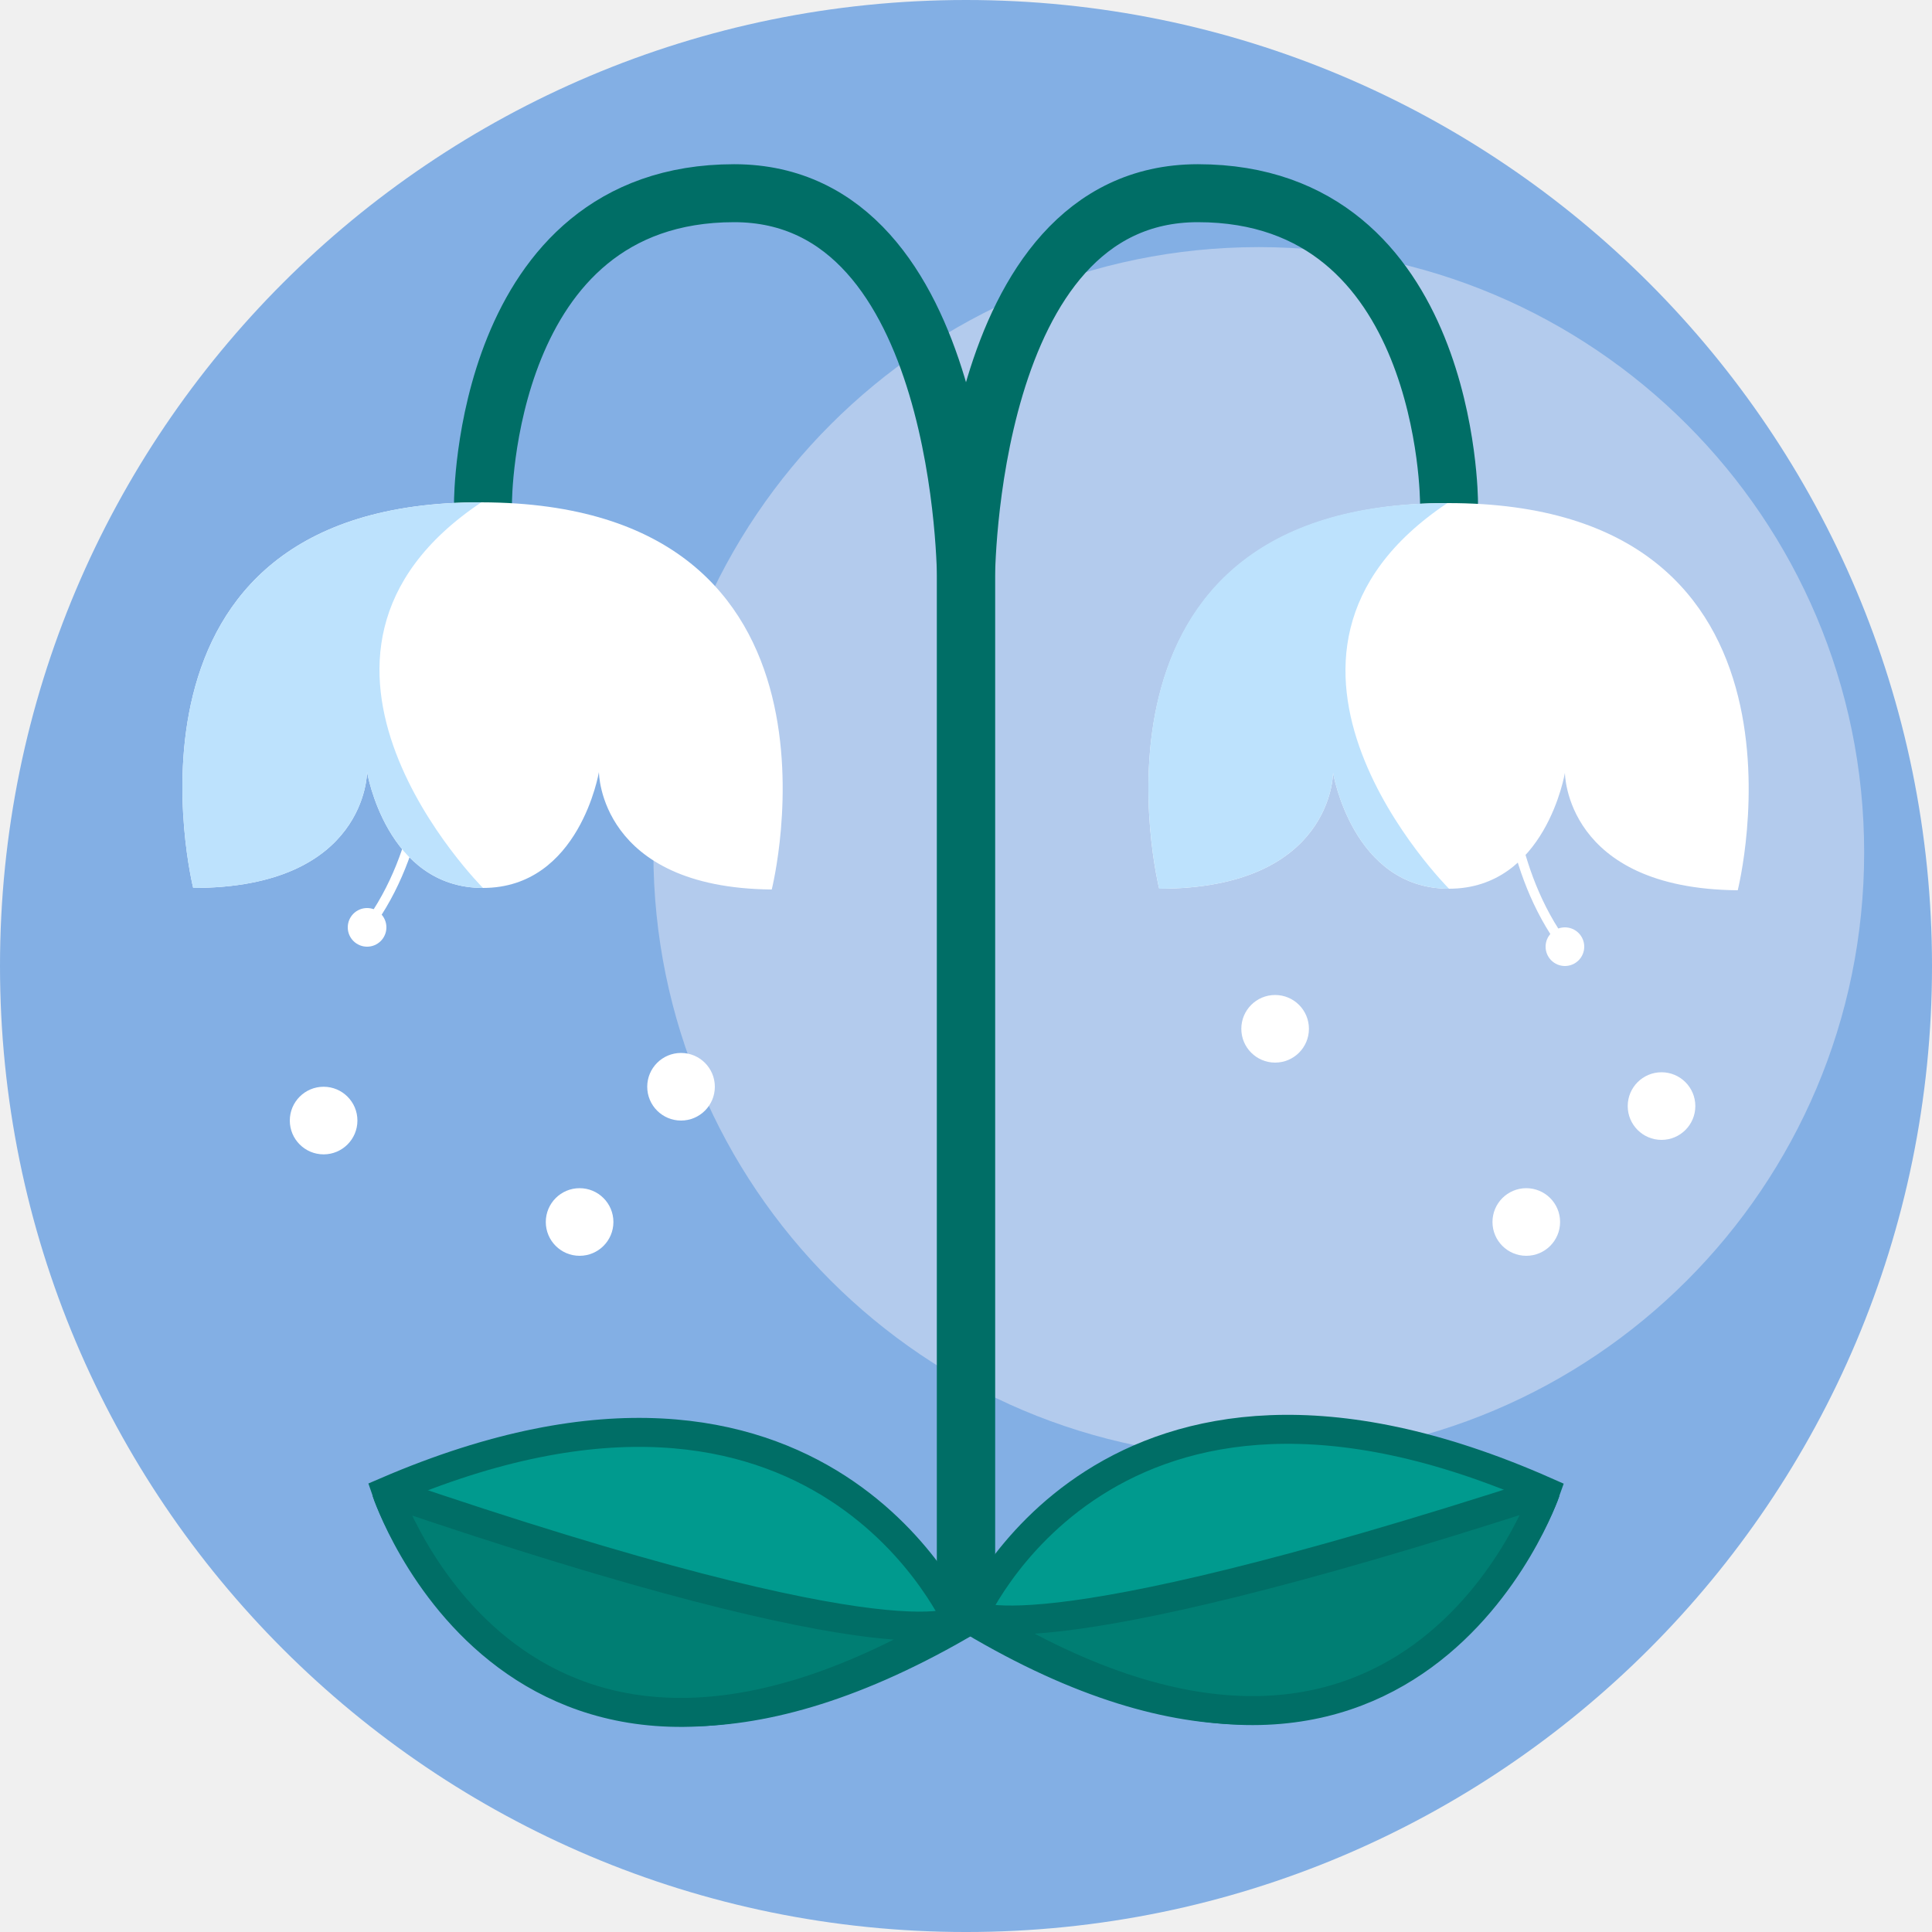
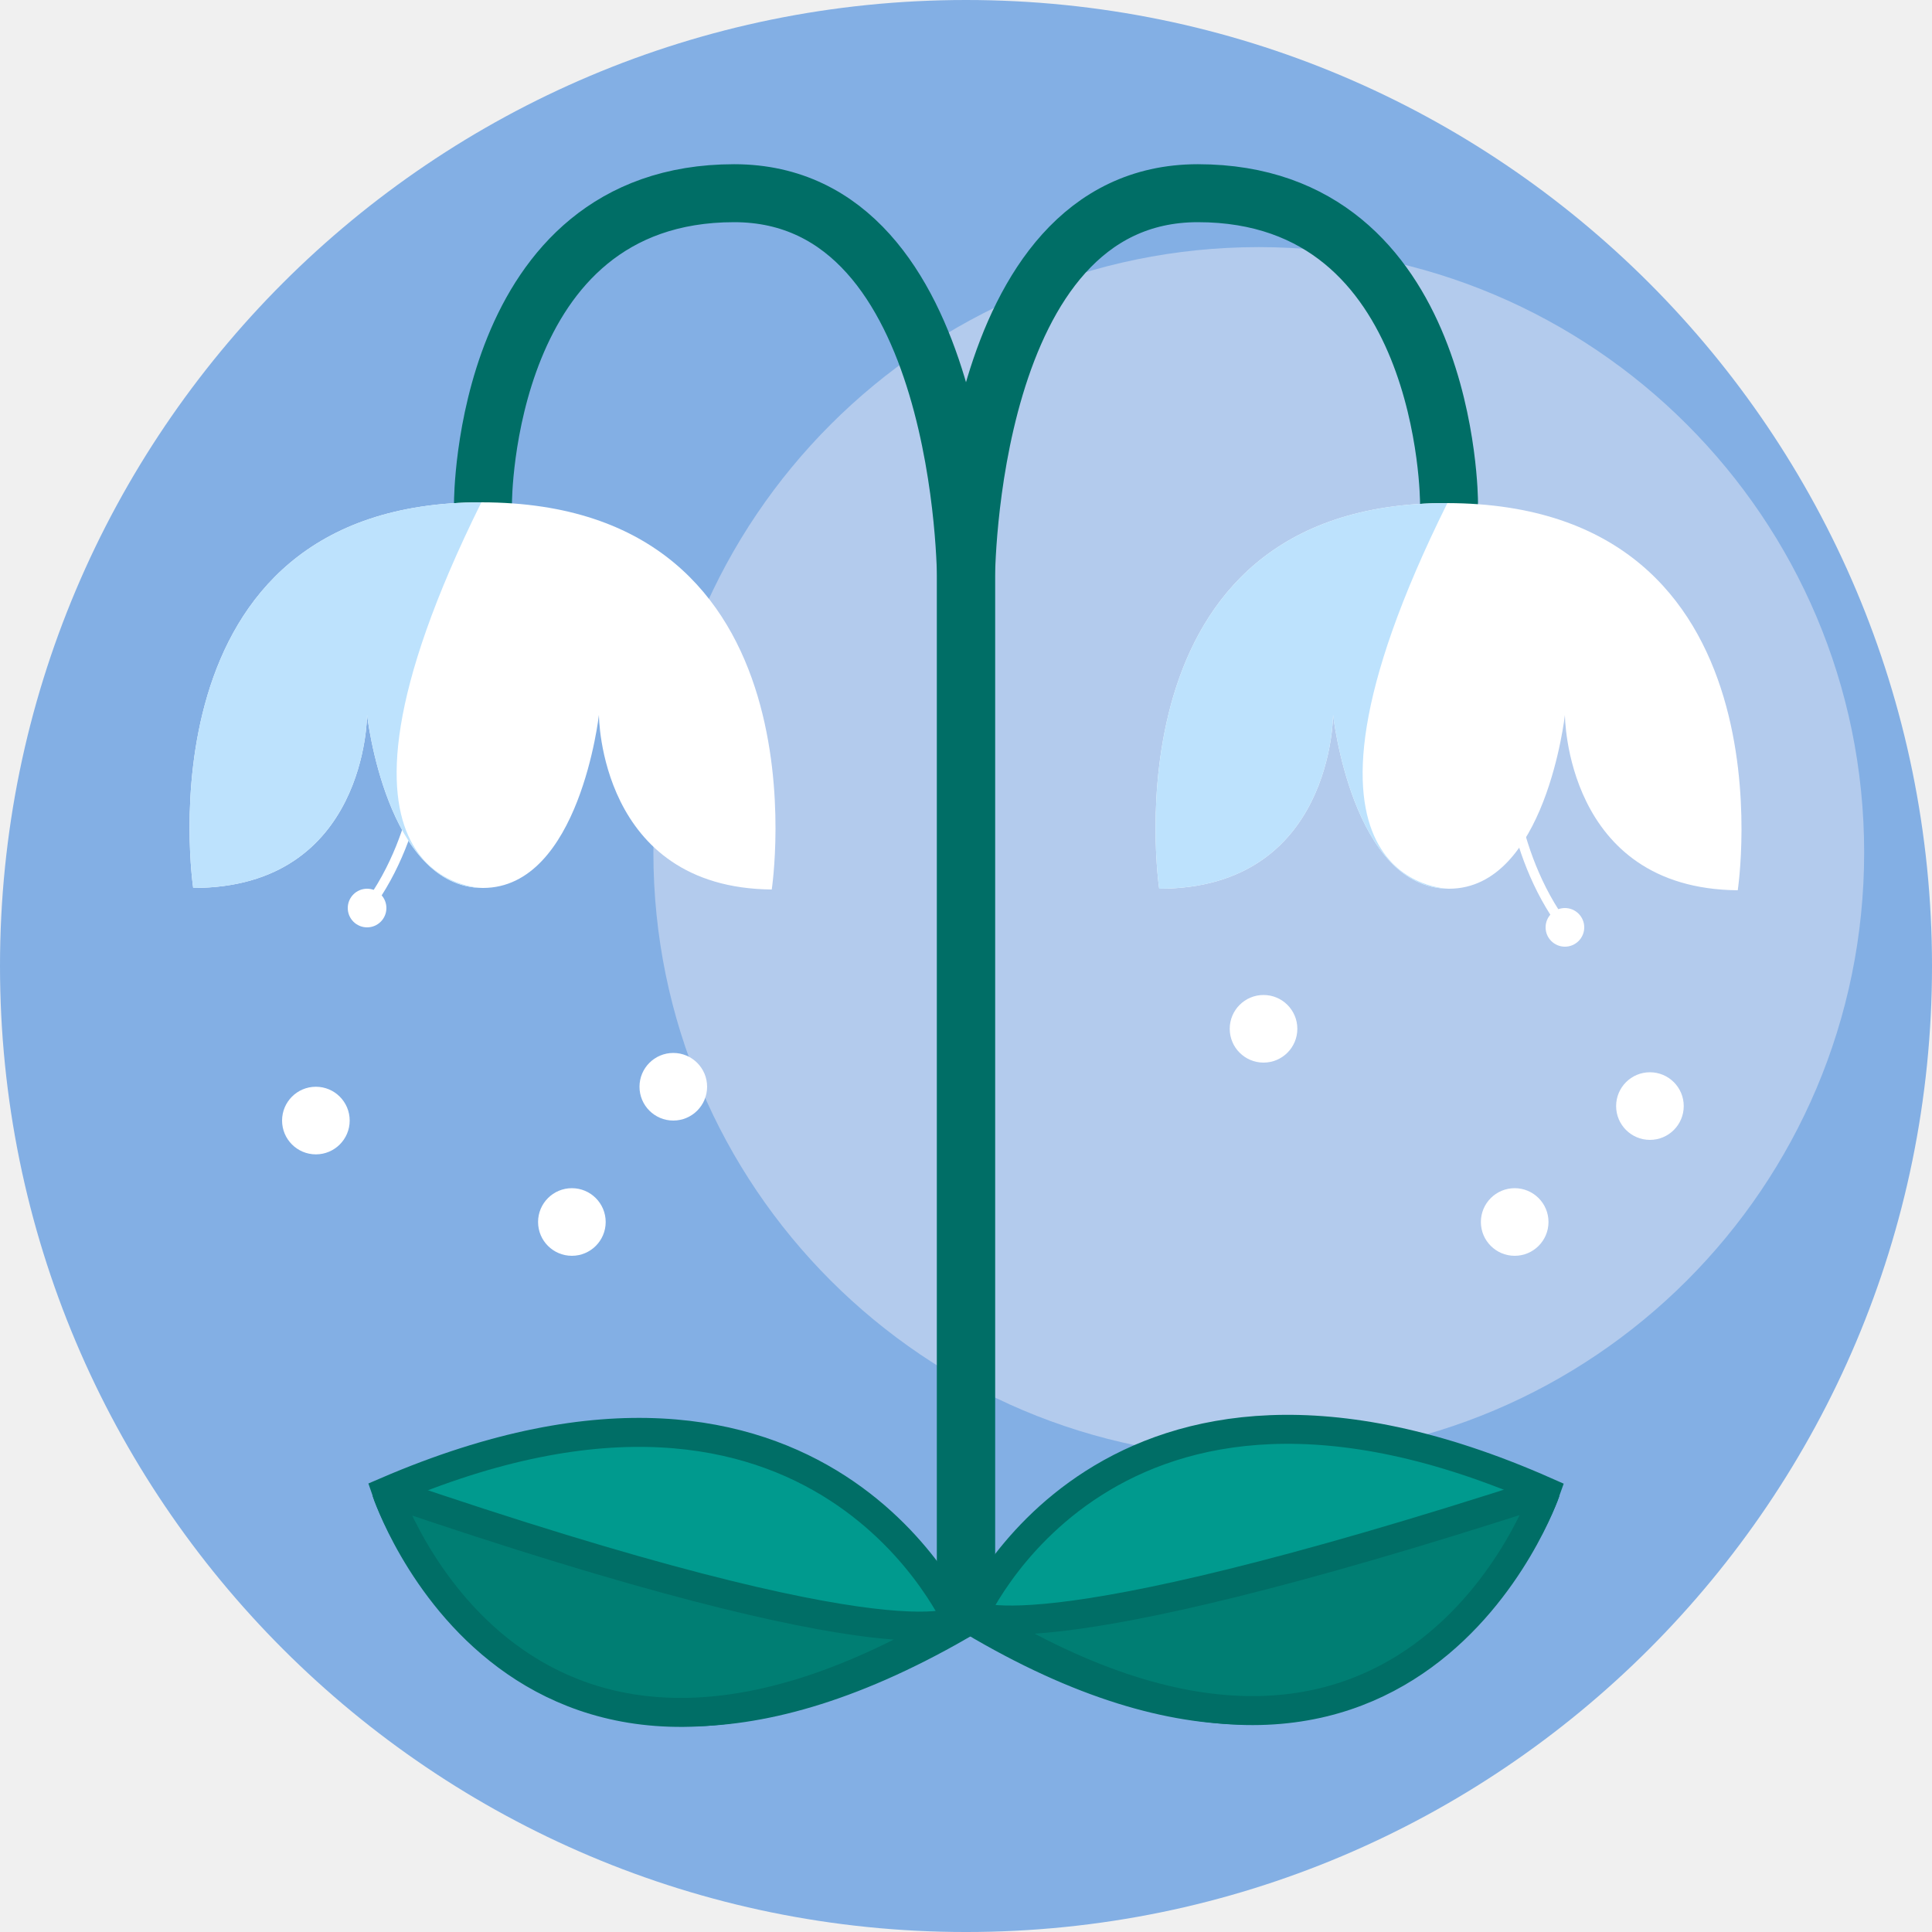
<svg xmlns="http://www.w3.org/2000/svg" width="1000" height="1000" viewBox="0 0 264.583 264.583" version="1.1" id="svg5">
  <defs id="defs2" />
  <g id="layer1">
    <circle style="fill:#83afe4;fill-opacity:1;stroke:none;stroke-width:9.26;stroke-dasharray:none" id="path2358" cx="132.292" cy="132.292" r="132.292" />
    <circle style="fill:#b3cbed;fill-opacity:1;stroke:none;stroke-width:14.508;stroke-dasharray:none" id="path4590" cx="172.386" cy="116.747" r="82.906" />
    <path style="opacity:1;fill:none;fill-opacity:1;stroke:#006e66;stroke-width:7.938;stroke-linecap:round;stroke-dasharray:none;stroke-opacity:1" d="M 132.292,216.958 V 79.375 c 0,0 0,-52.917 -31.75,-52.917 -34.396,0 -34.396,42.333 -34.396,42.333" id="path1340" />
    <a id="a1298" transform="translate(2.9999999e-7,15.76891)" style="fill:#ffffff;fill-opacity:1;stroke:none;stroke-width:2.646;stroke-dasharray:none;stroke-opacity:1">
-       <path style="fill:#ffffff;fill-opacity:1;stroke:none;stroke-width:2.646;stroke-dasharray:none;stroke-opacity:1" d="m 105.688,106.046 c 0,0 13.375,-52.916 -39.767,-53.023 -52.691,-0.106 -39.462,52.81 -39.462,52.81 23.812,0 23.812,-15.875 23.812,-15.875 0,0 2.646,15.875 15.875,15.875 13.229,0 15.875,-15.875 15.875,-15.875 0,0 0,15.875 23.667,16.088 z" id="path1295" />
+       <path style="fill:#ffffff;fill-opacity:1;stroke:none;stroke-width:2.646;stroke-dasharray:none;stroke-opacity:1" d="m 105.688,106.046 c 0,0 8.083,-53.023 -39.767,-53.023 -47.4,1.59e-4 -39.462,52.81 -39.462,52.81 23.812,0 23.812,-23.706 23.812,-23.706 0,0 2.646,23.706 15.875,23.706 13.229,0 15.875,-23.706 15.875,-23.706 0,0 0,23.706 23.667,23.919 z" id="path1295" />
    </a>
-     <path style="fill:none;stroke:#ffffff;stroke-width:1.323;stroke-linejoin:bevel;stroke-dasharray:none" d="m 58.208,103.188 c 0.021,-0.466 0,13.229 -7.938,23.812" id="path496" />
-     <path style="fill:none;stroke:#ffffff;stroke-width:1.323;stroke-linejoin:bevel;stroke-dasharray:none" d="m 206.375,105.833 c -0.021,-0.466 0,13.229 7.938,23.812" id="path496-0" />
+     <path style="fill:none;stroke:#ffffff;stroke-width:1.323;stroke-linejoin:bevel;stroke-dasharray:none" d="m 58.208,100.542 c 0.021,-0.466 0,13.229 -7.938,23.812" id="path496" />
+     <path style="fill:none;stroke:#ffffff;stroke-width:1.323;stroke-linejoin:bevel;stroke-dasharray:none" d="m 206.375,103.188 c -0.021,-0.466 0,13.229 7.938,23.812" id="path496-0" />
    <a id="a1298-2" transform="translate(-5e-7,23.8125)" style="fill:#ffffff;fill-opacity:1;stroke:none;stroke-width:2.646;stroke-dasharray:none;stroke-opacity:1">
-       <path style="fill:#bde2fd;fill-opacity:1;stroke:none;stroke-width:2.646;stroke-dasharray:none;stroke-opacity:1" d="M 65.92,44.979 C 13.229,44.873 26.458,97.79 26.458,97.79 c 23.812,0 23.812,-15.875 23.812,-15.875 0,0 2.646,15.875 15.875,15.875 0,0 -31.75,-31.75 -0.225,-52.81 z" id="path1295-2" />
+       <path style="fill:#bde2fd;fill-opacity:1;stroke:none;stroke-width:2.646;stroke-dasharray:none;stroke-opacity:1" d="m 65.92,44.979 c -47.4,-1.6e-4 -39.462,52.81 -39.462,52.81 23.812,0 23.812,-23.706 23.812,-23.706 0,0 2.646,23.706 15.875,23.706 0,0 -26.458,0.106 -0.225,-52.81 z" id="path1295-2" />
    </a>
    <path style="fill:none;fill-opacity:1;stroke:#006e66;stroke-width:7.938;stroke-linecap:round;stroke-dasharray:none;stroke-opacity:1" d="M 132.292,216.958 V 79.375 c 0,0 0,-52.917 31.75,-52.917 34.396,0 34.396,42.333 34.396,42.333" id="path1340-8" />
    <a id="a1298-8" transform="translate(132.2917,15.875)" style="fill:#ffffff;fill-opacity:1;stroke:none;stroke-width:2.646;stroke-dasharray:none;stroke-opacity:1">
-       <path style="fill:#ffffff;fill-opacity:1;stroke:none;stroke-width:2.646;stroke-dasharray:none;stroke-opacity:1" d="m 105.688,106.046 c 0,0 13.375,-53.129 -39.767,-53.023 -52.691,0.105 -39.462,52.81 -39.462,52.81 23.812,0 23.812,-15.875 23.812,-15.875 0,0 2.646,15.875 15.875,15.875 13.229,0 15.875,-15.875 15.875,-15.875 0,0 0,15.875 23.667,16.088 z" id="path1295-3" />
+       <path style="fill:#ffffff;fill-opacity:1;stroke:none;stroke-width:2.646;stroke-dasharray:none;stroke-opacity:1" d="m 105.688,106.046 c 0,0 8.083,-52.916 -39.767,-53.023 -47.4,-0.106 -39.462,52.81 -39.462,52.81 23.812,0 23.812,-23.812 23.812,-23.812 0,0 2.646,23.812 15.875,23.812 13.229,0 15.875,-23.812 15.875,-23.812 0,0 5e-6,23.812 23.667,24.025 z" id="path1295-3" />
    </a>
-     <circle style="fill:#ffffff;fill-opacity:1;stroke:none;stroke-width:5.402;stroke-dasharray:none;stroke-opacity:1" id="path17167" cx="227.542" cy="151.474" r="4.63" />
-     <circle style="fill:#ffffff;fill-opacity:1;stroke:none;stroke-width:5.402;stroke-dasharray:none;stroke-opacity:1" id="path17167-8" cx="174.625" cy="140.891" r="4.63" />
-     <circle style="fill:#ffffff;fill-opacity:1;stroke:none;stroke-width:5.402;stroke-dasharray:none;stroke-opacity:1" id="path17167-8-7" cx="93.266" cy="148.828" r="4.63" />
-     <circle style="fill:#ffffff;fill-opacity:1;stroke:none;stroke-width:5.402;stroke-dasharray:none;stroke-opacity:1" id="path17167-5" cx="209.021" cy="167.349" r="4.63" />
-     <circle style="fill:#ffffff;fill-opacity:1;stroke:none;stroke-width:3.087;stroke-dasharray:none;stroke-opacity:1" id="path17167-1" cx="50.271" cy="127" r="2.646" />
-     <circle style="fill:#ffffff;fill-opacity:1;stroke:none;stroke-width:3.087;stroke-dasharray:none;stroke-opacity:1" id="path17167-1-4" cx="214.312" cy="129.646" r="2.646" />
-     <circle style="fill:#ffffff;fill-opacity:1;stroke:none;stroke-width:5.402;stroke-dasharray:none;stroke-opacity:1" id="path17167-6" cx="44.318" cy="153.458" r="4.63" />
-     <circle style="fill:#ffffff;fill-opacity:1;stroke:none;stroke-width:5.402;stroke-dasharray:none;stroke-opacity:1" id="path17167-6-2" cx="79.375" cy="167.349" r="4.63" />
+     <circle style="fill:#ffffff;fill-opacity:1;stroke:none;stroke-width:5.402;stroke-dasharray:none;stroke-opacity:1" id="path17167" cx="225.954" cy="151.474" r="4.63" />
+     <circle style="fill:#ffffff;fill-opacity:1;stroke:none;stroke-width:5.402;stroke-dasharray:none;stroke-opacity:1" id="path17167-8" cx="173.038" cy="140.891" r="4.63" />
+     <circle style="fill:#ffffff;fill-opacity:1;stroke:none;stroke-width:5.402;stroke-dasharray:none;stroke-opacity:1" id="path17167-8-7" cx="92.207" cy="148.828" r="4.63" />
+     <circle style="fill:#ffffff;fill-opacity:1;stroke:none;stroke-width:5.402;stroke-dasharray:none;stroke-opacity:1" id="path17167-5" cx="207.433" cy="167.349" r="4.63" />
+     <circle style="fill:#ffffff;fill-opacity:1;stroke:none;stroke-width:3.087;stroke-dasharray:none;stroke-opacity:1" id="path17167-1" cx="50.271" cy="124.354" r="2.646" />
+     <circle style="fill:#ffffff;fill-opacity:1;stroke:none;stroke-width:3.087;stroke-dasharray:none;stroke-opacity:1" id="path17167-1-4" cx="214.312" cy="127" r="2.646" />
+     <circle style="fill:#ffffff;fill-opacity:1;stroke:none;stroke-width:5.402;stroke-dasharray:none;stroke-opacity:1" id="path17167-6" cx="43.259" cy="153.458" r="4.63" />
+     <circle style="fill:#ffffff;fill-opacity:1;stroke:none;stroke-width:5.402;stroke-dasharray:none;stroke-opacity:1" id="path17167-6-2" cx="78.317" cy="167.349" r="4.63" />
    <a id="a1298-2-7" transform="translate(132.2917,15.875)" style="fill:#ffffff;fill-opacity:1;stroke:none;stroke-width:2.646;stroke-dasharray:none;stroke-opacity:1">
-       <path style="fill:#bde2fd;fill-opacity:1;stroke:none;stroke-width:2.646;stroke-dasharray:none;stroke-opacity:1" d="M 65.92,53.023 C 13.229,52.917 26.458,105.833 26.458,105.833 c 23.812,0 23.812,-15.875 23.812,-15.875 0,0 2.646,15.875 15.875,15.875 0,0 -31.75,-31.75 -0.225,-52.81 z" id="path1295-2-8" />
+       <path style="fill:#bde2fd;fill-opacity:1;stroke:none;stroke-width:2.646;stroke-dasharray:none;stroke-opacity:1" d="M 65.92,53.023 C 18.521,52.917 26.458,105.833 26.458,105.833 c 23.812,0 23.812,-23.812 23.812,-23.812 0,0 2.646,23.812 15.875,23.812 0,0 -26.458,0 -0.225,-52.81 z" id="path1295-2-8" />
    </a>
    <path style="fill:#009a8e;fill-opacity:1;stroke:#006e66;stroke-width:3.969;stroke-dasharray:none;stroke-opacity:1" d="m 131.433,222.659 c 0,0 -18.521,-44.23 -78.516,-18.401 0,0 18.018,53.15 78.516,18.401 z" id="path25409" />
    <path style="fill:#007e73;fill-opacity:1;stroke:#006e66;stroke-width:3.969;stroke-linecap:butt;stroke-linejoin:bevel;stroke-dasharray:none;stroke-opacity:1" d="m 131.564,221.719 c 0,0 -6.603,7.191 -78.647,-17.461 0,0 17.81,54.245 78.647,17.461 z" id="path25409-0" />
    <path style="fill:#009a8e;fill-opacity:1;stroke:#006e66;stroke-width:3.969;stroke-dasharray:none;stroke-opacity:1" d="m 133.007,221.882 c 0,0 18.521,-44.23 78.659,-17.624 0,0 -18.715,53.319 -78.659,17.624 z" id="path25409-2" />
    <path style="fill:#007e73;fill-opacity:1;stroke:#006e66;stroke-width:3.969;stroke-linecap:butt;stroke-linejoin:bevel;stroke-dasharray:none;stroke-opacity:1" d="m 132.891,220.94 c 0,0 6.353,6.835 78.776,-16.681 0,0 -18.523,54.417 -78.776,16.681 z" id="path25409-0-0" />
  </g>
</svg>
